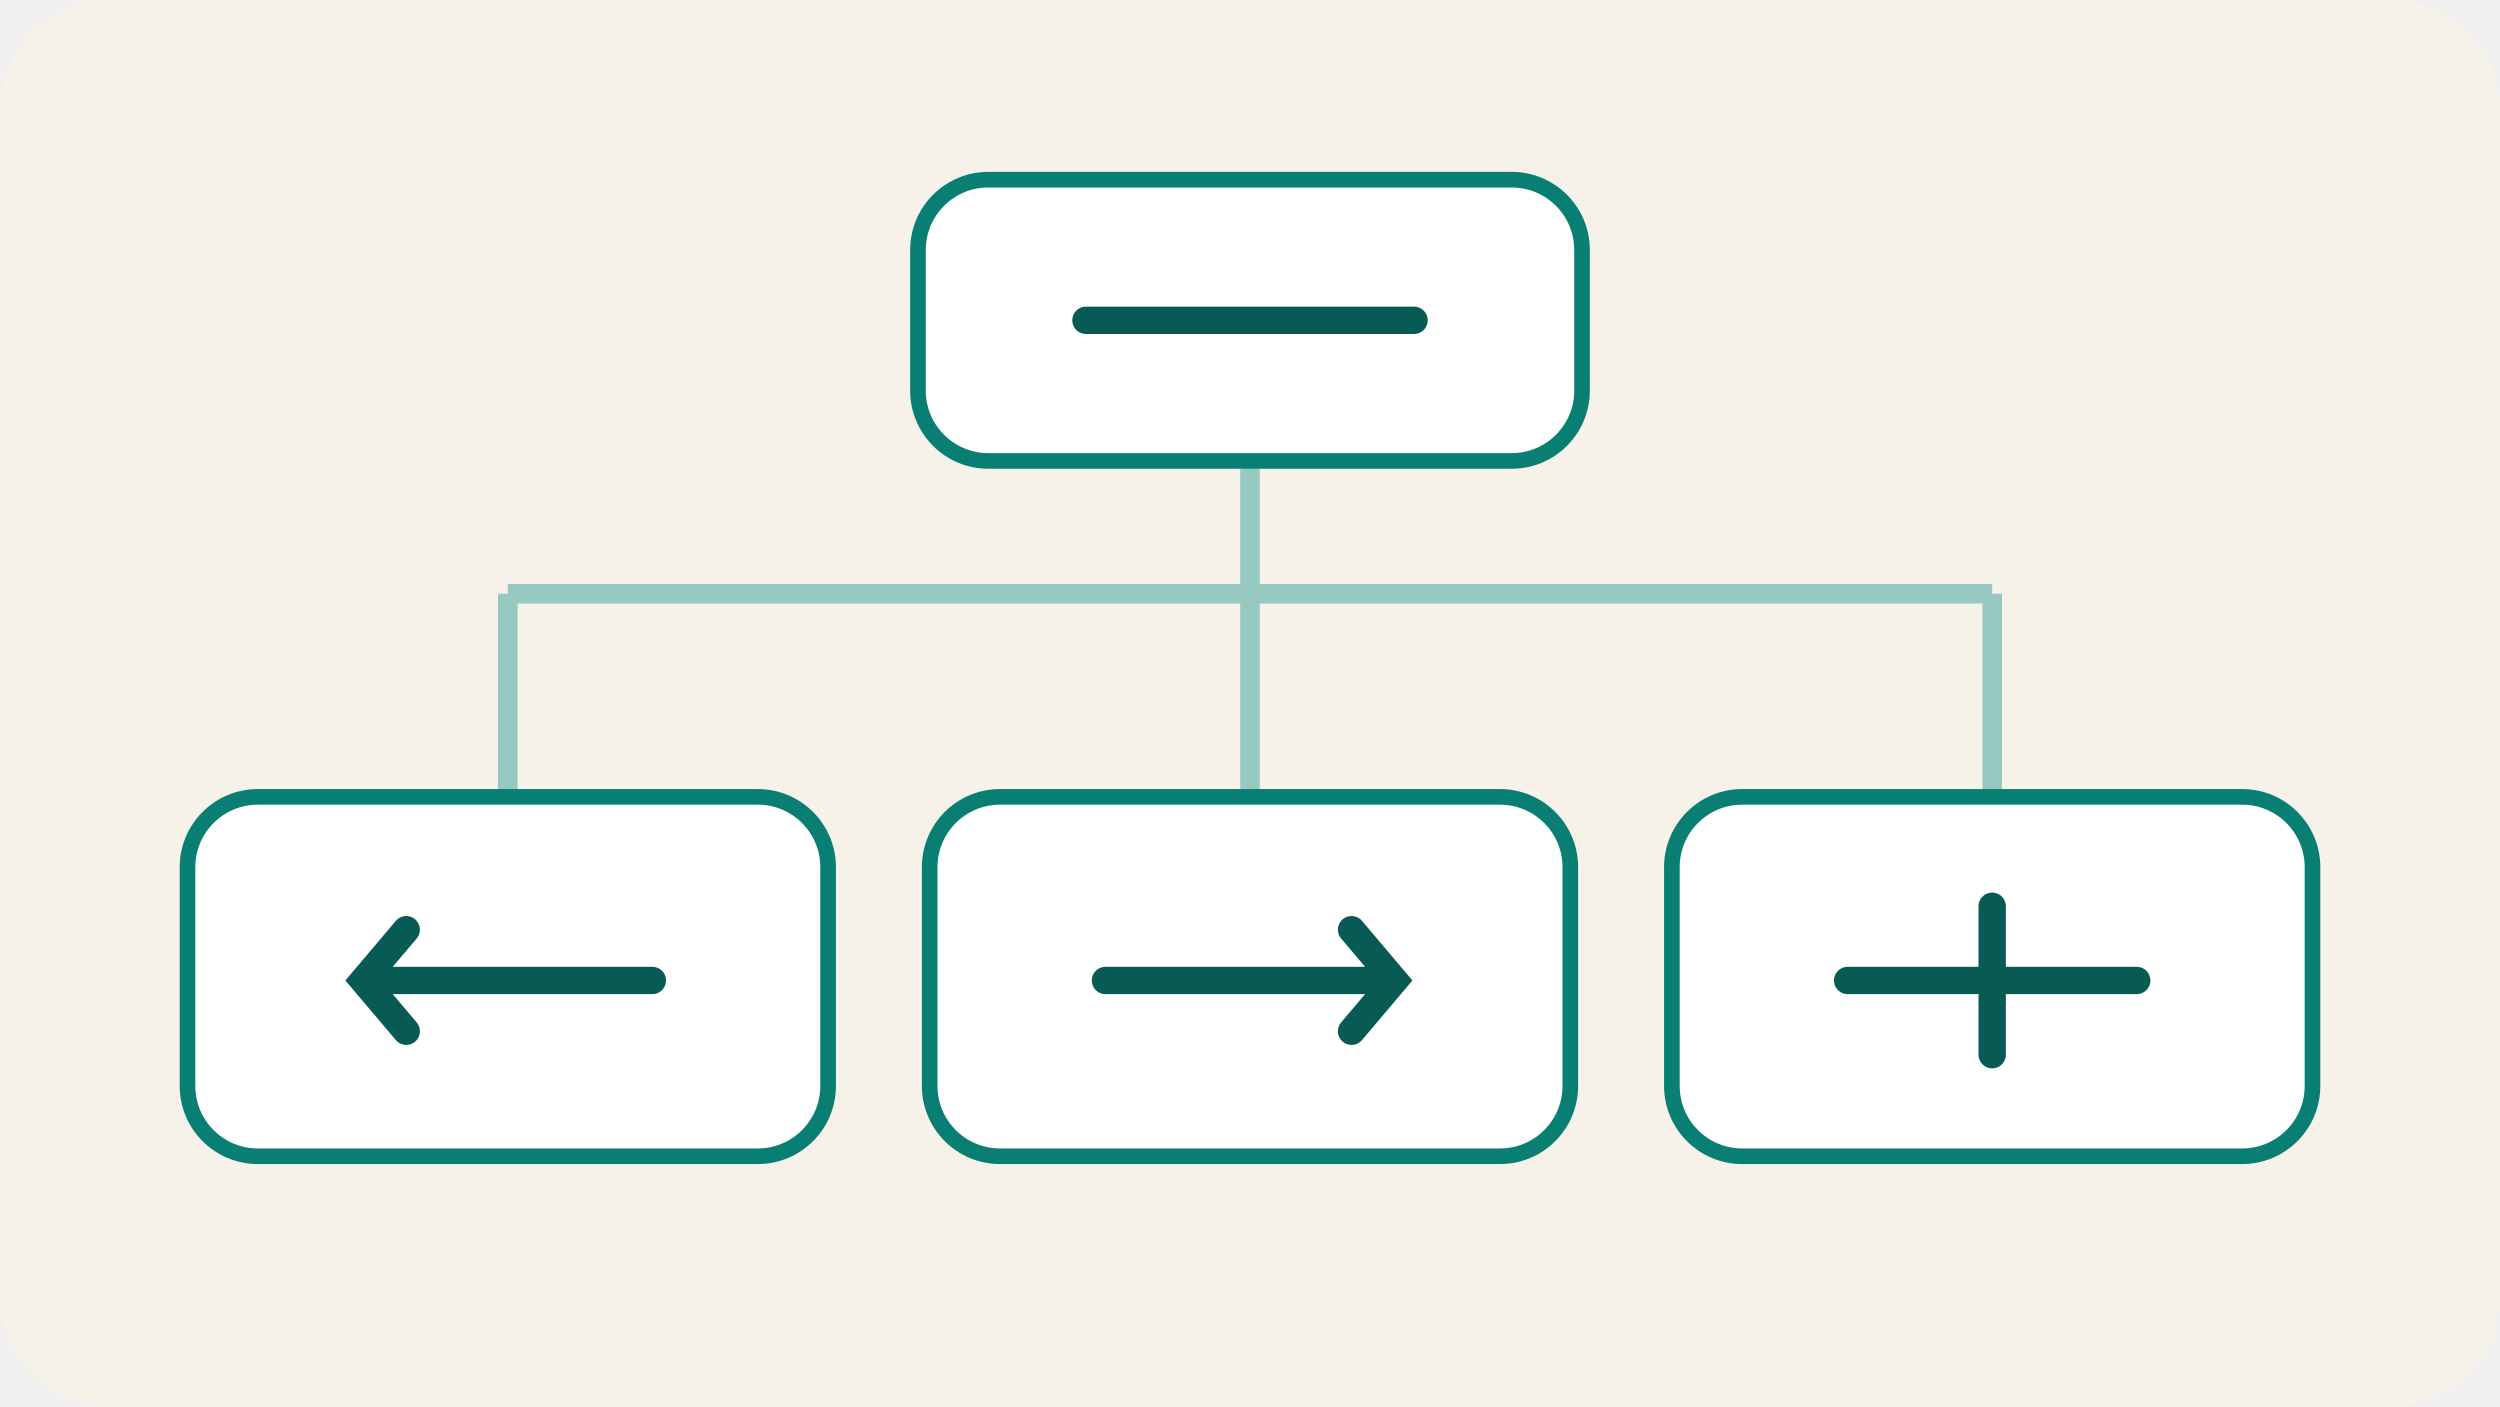
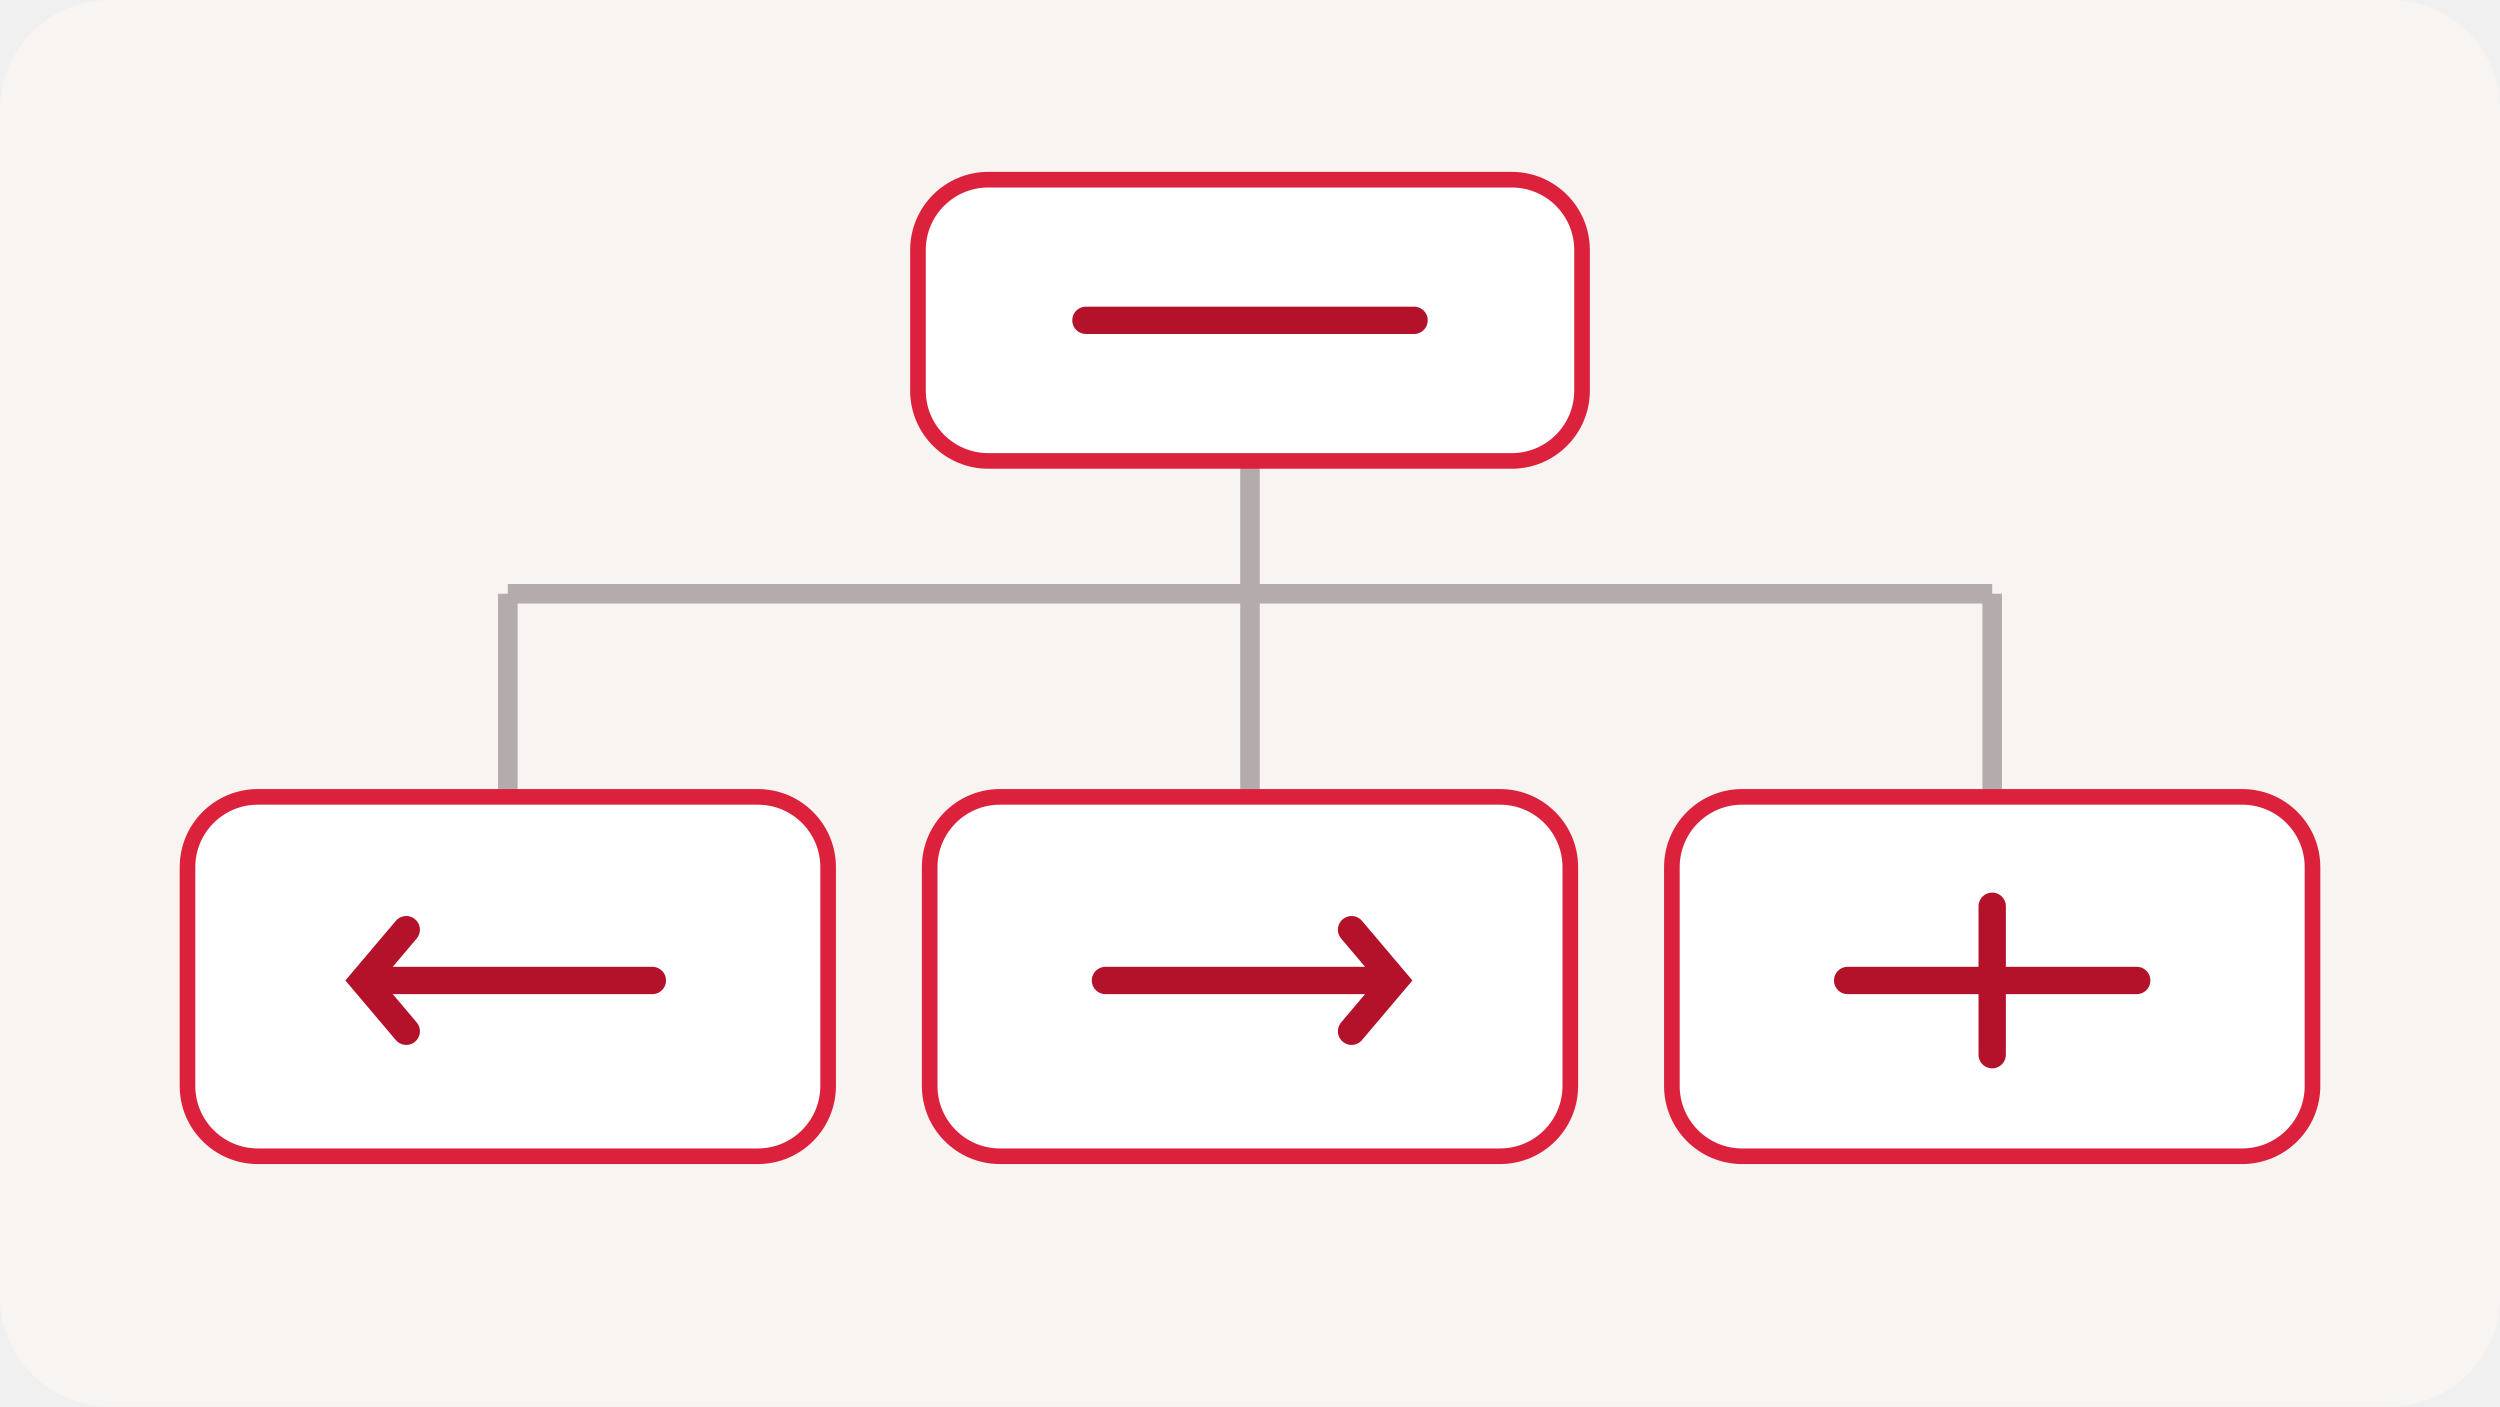
<svg xmlns="http://www.w3.org/2000/svg" viewBox="0 0 640 360" role="img" aria-labelledby="title desc">
-   <rect width="640" height="360" rx="28" fill="#f6f2e9" />
-   <g fill="none" stroke="#96c9c1" stroke-width="5">
+   <rect width="640" height="360" rx="28" fill="#f7f4f2" />
+   <g fill="none" stroke="#b4abac" stroke-width="5">
    <path d="M320 98v54M130 152h380M130 152v52M320 152v52M510 152v52" />
  </g>
-   <g fill="#fff" stroke="#087f72" stroke-width="4">
+   <g fill="#ffffff" stroke="#dc213c" stroke-width="4">
    <rect x="235" y="46" width="170" height="72" rx="18" />
    <rect x="48" y="204" width="164" height="92" rx="18" />
    <rect x="238" y="204" width="164" height="92" rx="18" />
    <rect x="428" y="204" width="164" height="92" rx="18" />
  </g>
-   <g fill="none" stroke="#075b54" stroke-width="7" stroke-linecap="round">
+   <g fill="none" stroke="#b3122a" stroke-width="7" stroke-linecap="round">
    <path d="M278 82h84" />
    <path d="M93 251h74M104 238l-11 13 11 13" />
    <path d="M283 251h74M346 238l11 13-11 13" />
    <path d="M473 251h74M510 232v38" />
  </g>
</svg>
